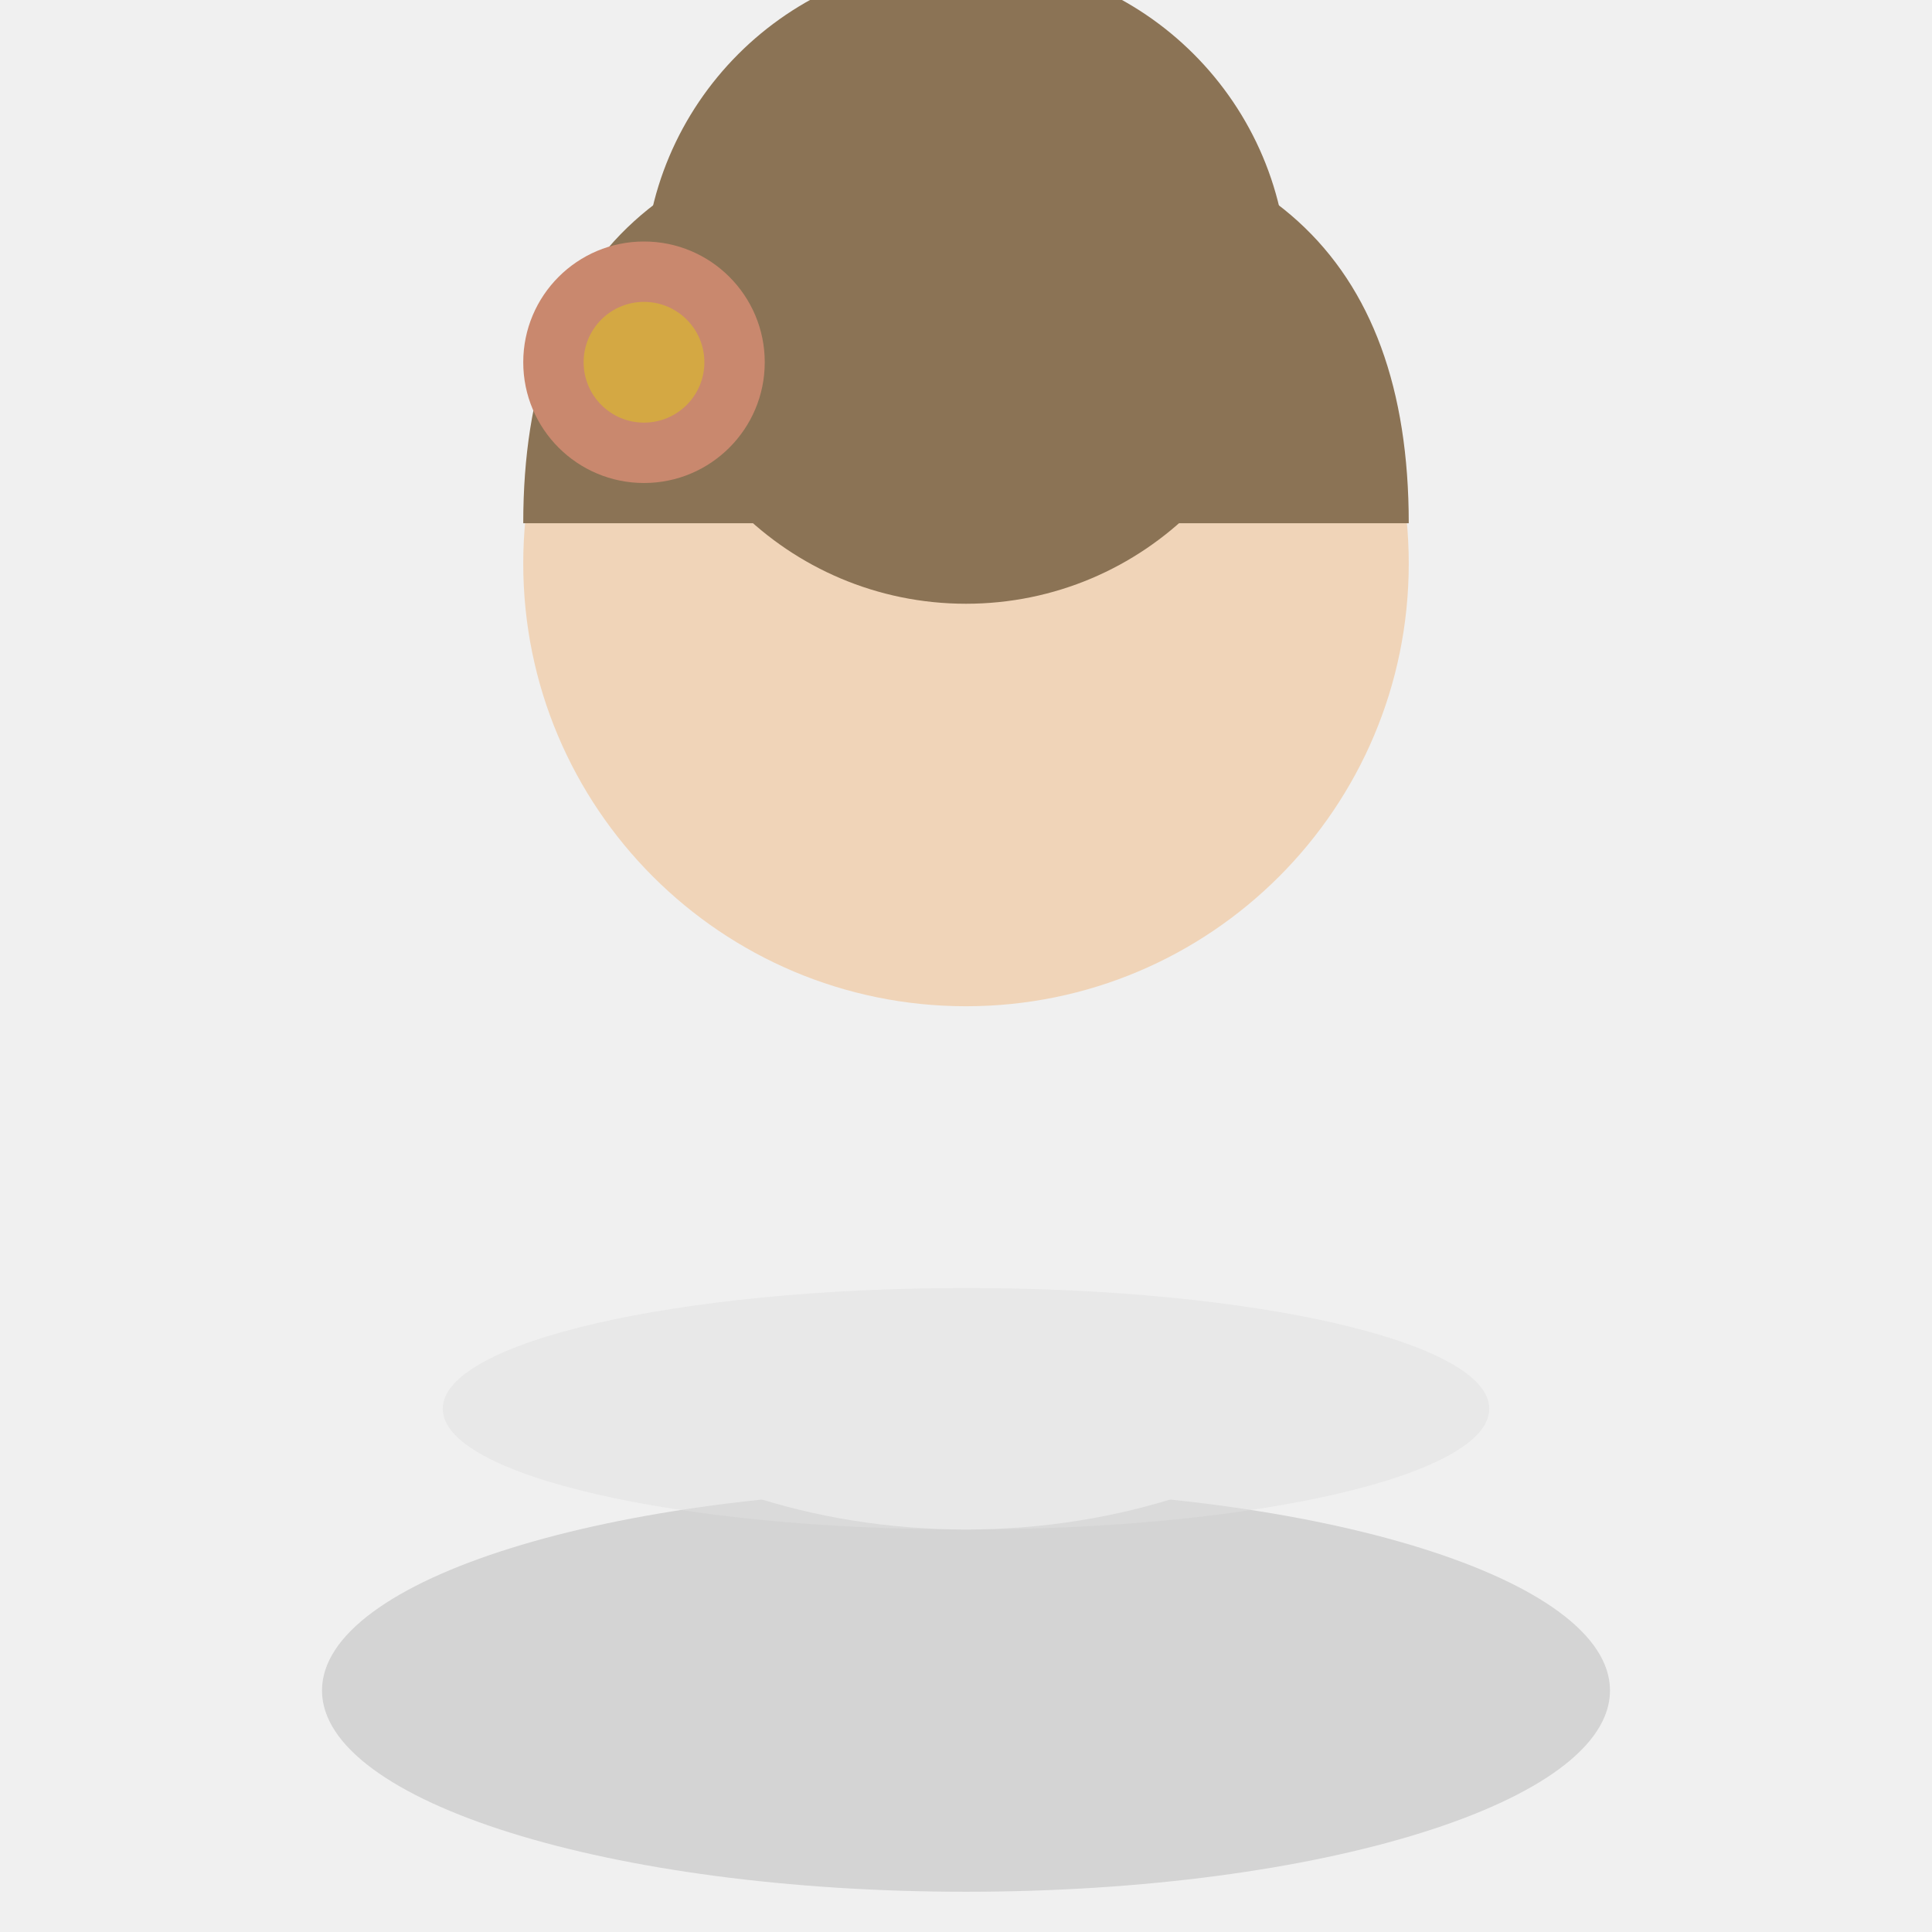
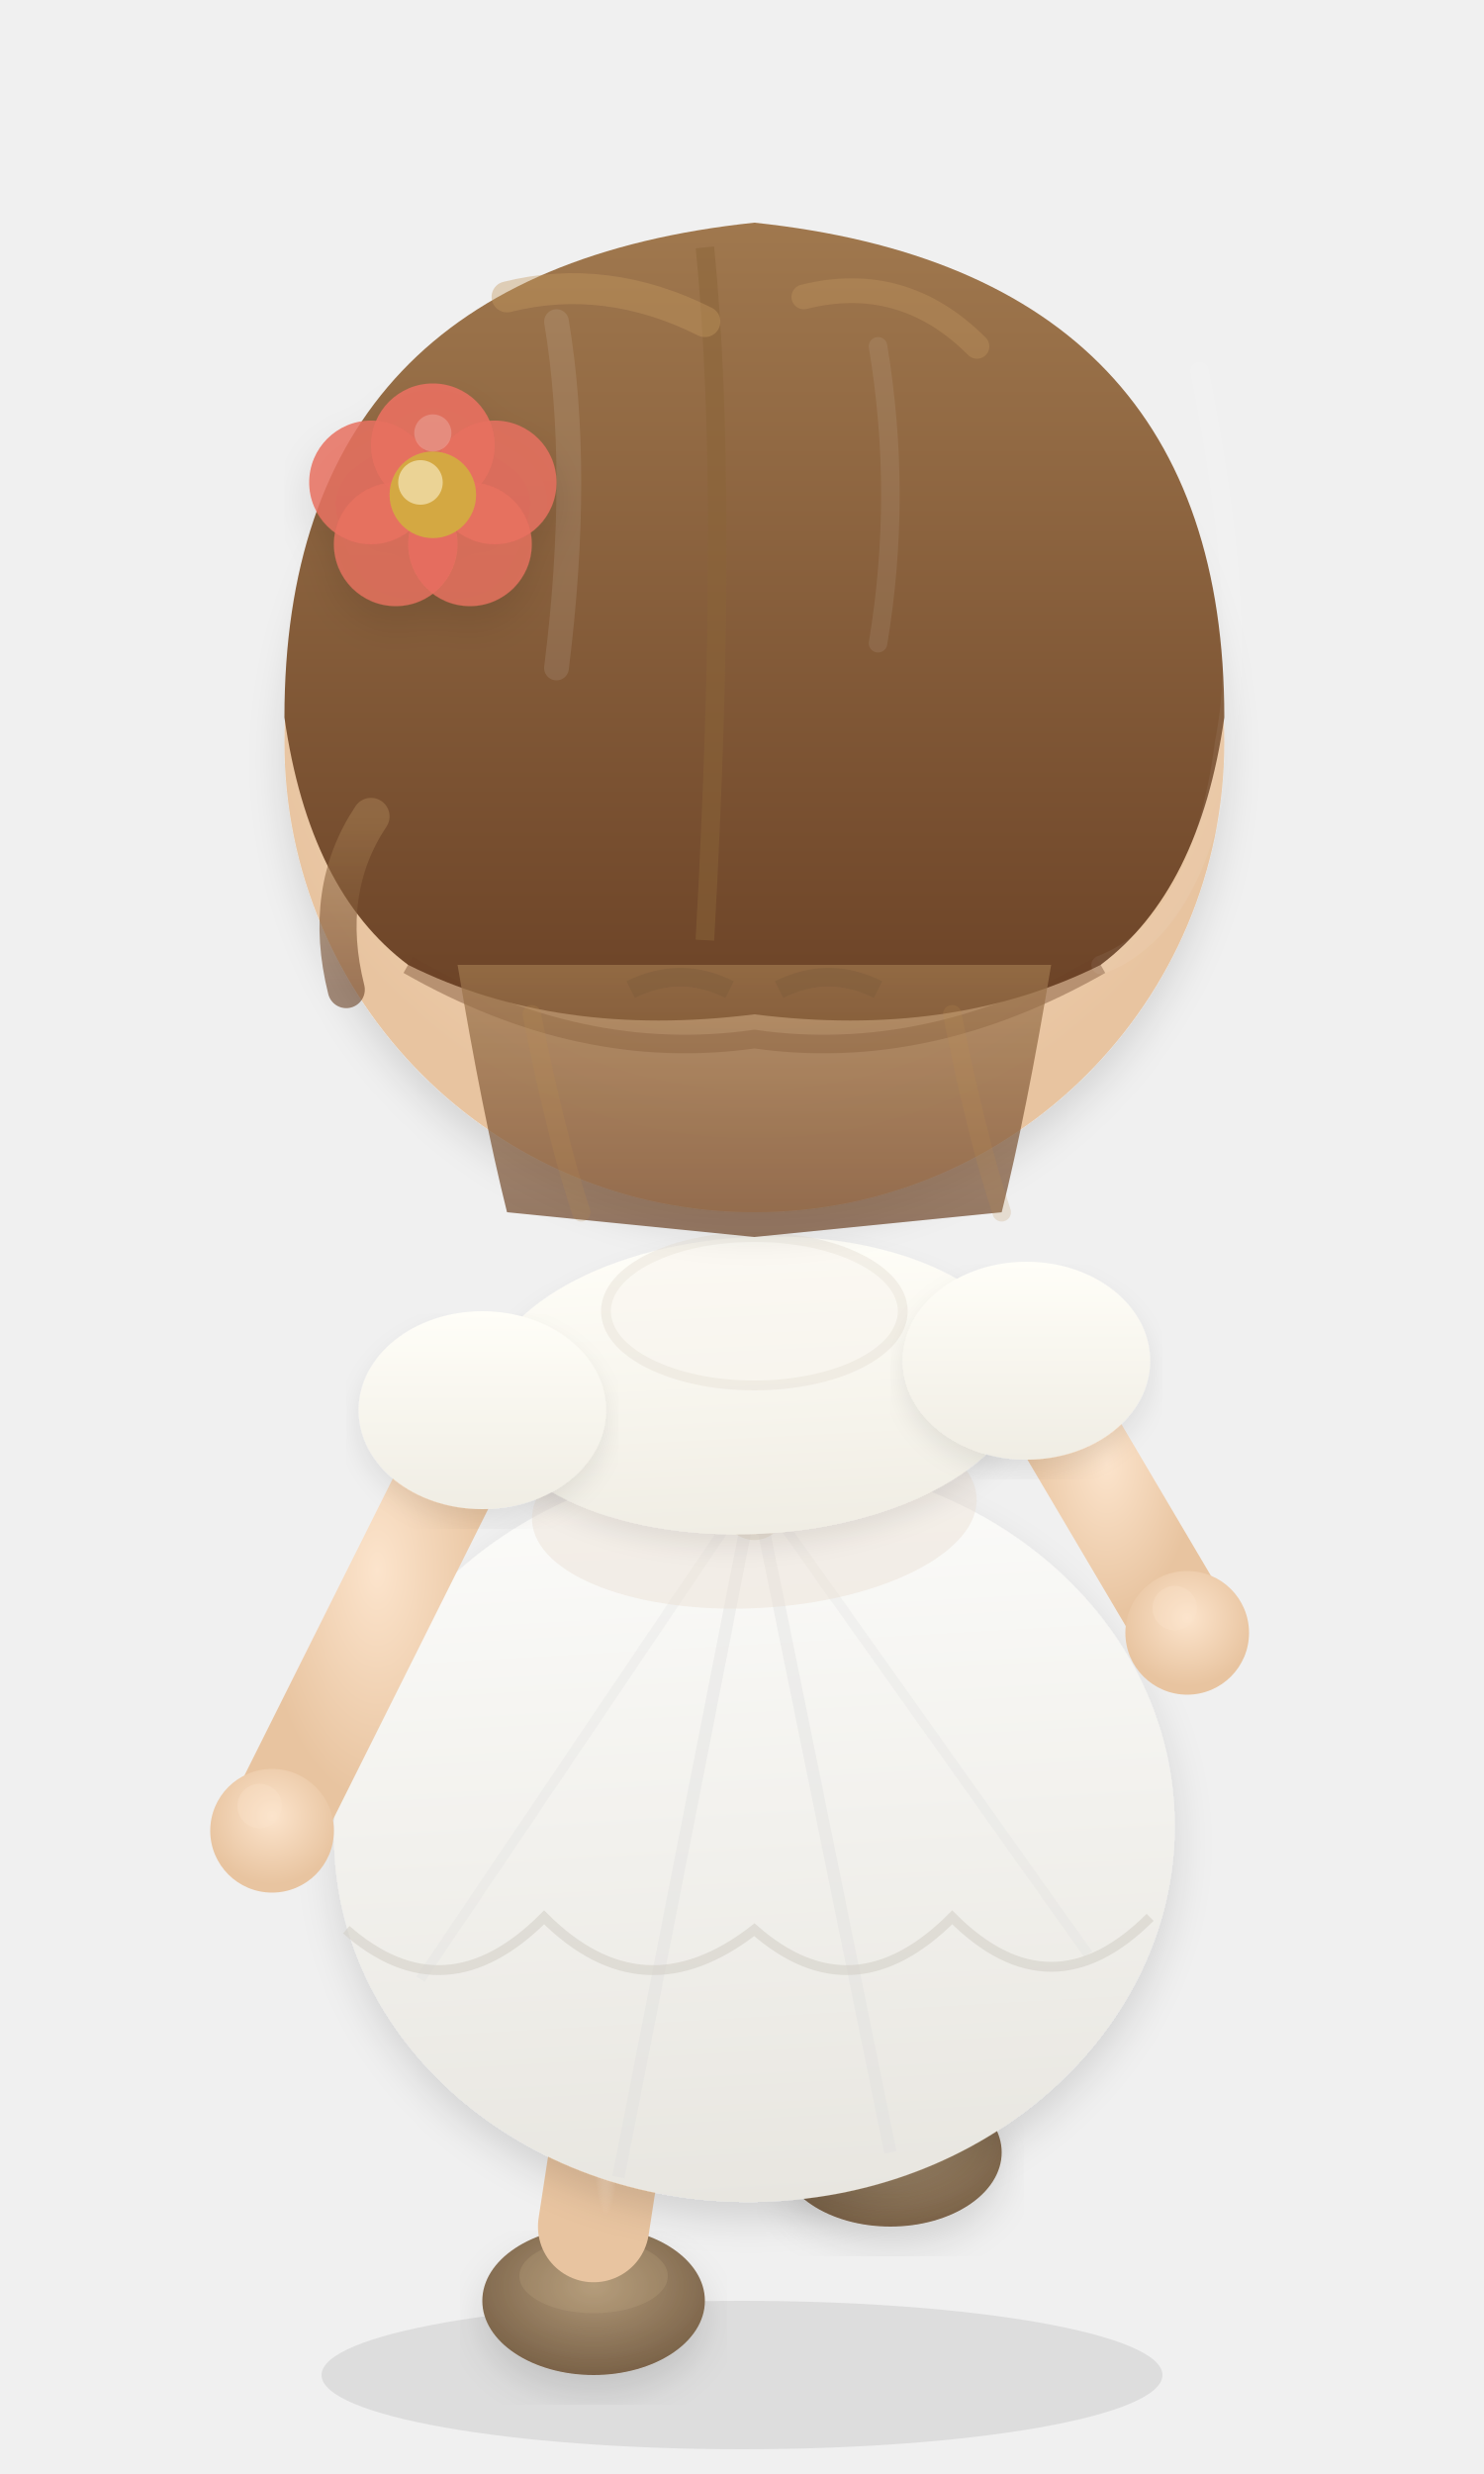
- <svg xmlns="http://www.w3.org/2000/svg" viewBox="0 0 48 48">
-   <ellipse cx="24" cy="42" rx="16" ry="5" fill="black" opacity="0.12" />
-   <ellipse cx="24" cy="27" rx="14" ry="11" fill="#f0f0f0" />
-   <ellipse cx="24" cy="35" rx="13" ry="3" fill="#e0e0e0" opacity="0.5" />
-   <circle cx="24" cy="14" r="11" fill="#f0d4b8" />
-   <path d="M13,13 Q13,3 24,3 Q35,3 35,13" fill="#8b7355" />
-   <circle cx="24" cy="7" r="8" fill="#8b7355" />
-   <circle cx="16" cy="9" r="3" fill="#c9886e" />
-   <circle cx="16" cy="9" r="1.5" fill="#d4a843" />
+ <svg xmlns="http://www.w3.org/2000/svg" viewBox="0 0 120 200">
+   <defs>
+     <radialGradient id="skin" cx="50%" cy="38%" r="55%">
+       <stop offset="0%" stop-color="#fce4cc" />
+       <stop offset="100%" stop-color="#e8c4a0" />
+     </radialGradient>
+     <linearGradient id="hair" x1="0" y1="0" x2="0" y2="1">
+       <stop offset="0%" stop-color="#a0784e" />
+       <stop offset="100%" stop-color="#6b4226" />
+     </linearGradient>
+     <linearGradient id="dress" x1="0" y1="0" x2="0" y2="1">
+       <stop offset="0%" stop-color="#fcfcfa" />
+       <stop offset="100%" stop-color="#e8e6e0" />
+     </linearGradient>
+     <linearGradient id="blouse" x1="0" y1="0" x2="0" y2="1">
+       <stop offset="0%" stop-color="#fffef8" />
+       <stop offset="100%" stop-color="#f0ede4" />
+     </linearGradient>
+     <radialGradient id="shoe" cx="50%" cy="40%" r="60%">
+       <stop offset="0%" stop-color="#b09878" />
+       <stop offset="100%" stop-color="#7a6248" />
+     </radialGradient>
+     <filter id="glow" x="-20%" y="-20%" width="140%" height="140%">
+       <feGaussianBlur stdDeviation="1.2" result="blur" />
+       <feComposite in="SourceGraphic" in2="blur" operator="over" />
+     </filter>
+     <filter id="shadow" x="-10%" y="-10%" width="120%" height="130%">
+       <feDropShadow dx="0" dy="1.5" stdDeviation="1.5" flood-color="#000" flood-opacity="0.12" />
+     </filter>
+     <filter id="inner_shadow" x="-5%" y="-5%" width="110%" height="115%">
+       <feDropShadow dx="0" dy="1" stdDeviation="1" flood-color="#000" flood-opacity="0.08" />
+     </filter>
+   </defs>
+   <ellipse cx="60" cy="192" rx="34" ry="6" fill="#000" opacity="0.08" />
+   <ellipse cx="48" cy="186" rx="9" ry="6" fill="url(#shoe)" filter="url(#shadow)" />
+   <ellipse cx="48" cy="184" rx="6" ry="3" fill="#c8b088" opacity="0.2" />
+   <ellipse cx="72" cy="174" rx="9" ry="6" fill="url(#shoe)" filter="url(#shadow)" />
+   <ellipse cx="72" cy="172" rx="6" ry="3" fill="#c8b088" opacity="0.2" />
+   <line x1="50" y1="167" x2="48" y2="180" stroke="url(#skin)" stroke-width="9" stroke-linecap="round" />
+   <line x1="70" y1="163" x2="72" y2="168" stroke="url(#skin)" stroke-width="9" stroke-linecap="round" />
+   <ellipse cx="61" cy="148" rx="34" ry="30" fill="url(#dress)" filter="url(#shadow)" transform="rotate(-3, 61, 148)" />
+   <line x1="61" y1="120" x2="50" y2="176" stroke="#ddd" stroke-width="1" opacity="0.35" />
+   <line x1="61" y1="120" x2="72" y2="174" stroke="#ddd" stroke-width="1" opacity="0.35" />
+   <line x1="61" y1="120" x2="34" y2="160" stroke="#ddd" stroke-width="0.8" opacity="0.25" />
+   <line x1="61" y1="120" x2="88" y2="158" stroke="#ddd" stroke-width="0.8" opacity="0.25" />
+   <path d="M28,156 Q36,163 44,155 Q52,163 61,156 Q69,163 77,155 Q85,163 93,155" stroke="#d4d0c8" stroke-width="0.8" fill="none" opacity="0.6" />
+   <ellipse cx="61" cy="122" rx="18" ry="8" fill="#e8dcd0" opacity="0.4" transform="rotate(-3, 61, 122)" />
+   <circle cx="61" cy="122" r="2.5" fill="#e0d4c4" opacity="0.5" />
+   <ellipse cx="61" cy="112" rx="22" ry="12" fill="url(#blouse)" filter="url(#inner_shadow)" transform="rotate(-3, 61, 112)" />
+   <ellipse cx="61" cy="106" rx="12" ry="6" fill="#f8f4ee" opacity="0.5" stroke="#e8e2d8" stroke-width="0.8" />
+   <line x1="39" y1="114" x2="22" y2="148" stroke="url(#skin)" stroke-width="8" stroke-linecap="round" />
+   <circle cx="22" cy="148" r="5" fill="url(#skin)" />
+   <circle cx="21" cy="146" r="1.8" fill="#fce4cc" opacity="0.3" />
+   <ellipse cx="39" cy="114" rx="10" ry="8" fill="url(#blouse)" filter="url(#inner_shadow)" />
+   <line x1="83" y1="110" x2="96" y2="132" stroke="url(#skin)" stroke-width="8" stroke-linecap="round" />
+   <circle cx="96" cy="132" r="5" fill="url(#skin)" />
+   <circle cx="95" cy="130" r="1.8" fill="#fce4cc" opacity="0.3" />
+   <ellipse cx="83" cy="110" rx="10" ry="8" fill="url(#blouse)" filter="url(#inner_shadow)" />
+   <circle cx="61" cy="60" r="38" fill="url(#skin)" filter="url(#shadow)" />
+   <ellipse cx="59" cy="42" rx="16" ry="12" fill="white" opacity="0.07" />
+   <path d="M23,58 Q23,22 61,18 Q99,22 99,58 Q97,72 89,78 Q77,84 61,82 Q45,84 33,78 Q25,72 23,58Z" fill="url(#hair)" />
+   <path d="M57,20 Q59,40 57,76" stroke="#8a6438" stroke-width="1.5" fill="none" opacity="0.5" />
+   <path d="M41,24 Q49,22 57,26" stroke="#c49860" stroke-width="2.5" fill="none" stroke-linecap="round" opacity="0.4" />
+   <path d="M65,24 Q73,22 79,28" stroke="#c49860" stroke-width="2" fill="none" stroke-linecap="round" opacity="0.35" />
+   <path d="M45,26 Q47,38 45,54" stroke="white" stroke-width="2" fill="none" stroke-linecap="round" opacity="0.1" />
+   <path d="M71,28 Q73,40 71,52" stroke="white" stroke-width="1.5" fill="none" stroke-linecap="round" opacity="0.08" />
+   <path d="M33,78 Q47,86 61,84 Q75,86 89,78" stroke="#6b4226" stroke-width="1.5" fill="none" opacity="0.4" />
+   <path d="M37,78 Q39,90 41,98 L61,100 L81,98 Q83,90 85,78" fill="url(#hair)" opacity="0.7" />
+   <path d="M43,82 Q45,92 47,98" stroke="#b88a50" stroke-width="1.5" fill="none" stroke-linecap="round" opacity="0.2" />
+   <path d="M77,82 Q79,92 81,98" stroke="#b88a50" stroke-width="1.5" fill="none" stroke-linecap="round" opacity="0.2" />
+   <path d="M30,66 Q26,72 28,80" stroke="url(#hair)" stroke-width="3" fill="none" stroke-linecap="round" opacity="0.6" />
+   <path d="M51,80 Q55,78 59,80" stroke="#7a5a3a" stroke-width="1.5" fill="none" opacity="0.4" />
+   <path d="M63,80 Q67,78 71,80" stroke="#7a5a3a" stroke-width="1.5" fill="none" opacity="0.4" />
+   <g transform="translate(35,40)" filter="url(#shadow)">
+     <circle cx="0" cy="-4" r="5" fill="#e87060" opacity="0.9" />
+     <circle cx="-5" cy="-1" r="5" fill="#e87060" opacity="0.85" />
+     <circle cx="5" cy="-1" r="5" fill="#e87060" opacity="0.85" />
+     <circle cx="-3" cy="4" r="5" fill="#e87060" opacity="0.8" />
+     <circle cx="3" cy="4" r="5" fill="#e87060" opacity="0.8" />
+     <circle cx="0" cy="0" r="3.5" fill="#d4a843" />
+     <circle cx="-1" cy="-1" r="1.8" fill="#f5e6b8" opacity="0.7" />
+     <circle cx="0" cy="-5" r="1.5" fill="white" opacity="0.2" />
+   </g>
+   <path d="M97,30 Q101,50 99,60 Q97,75 89,78" stroke="white" stroke-width="1.5" fill="none" opacity="0.06" stroke-linecap="round" />
</svg>
